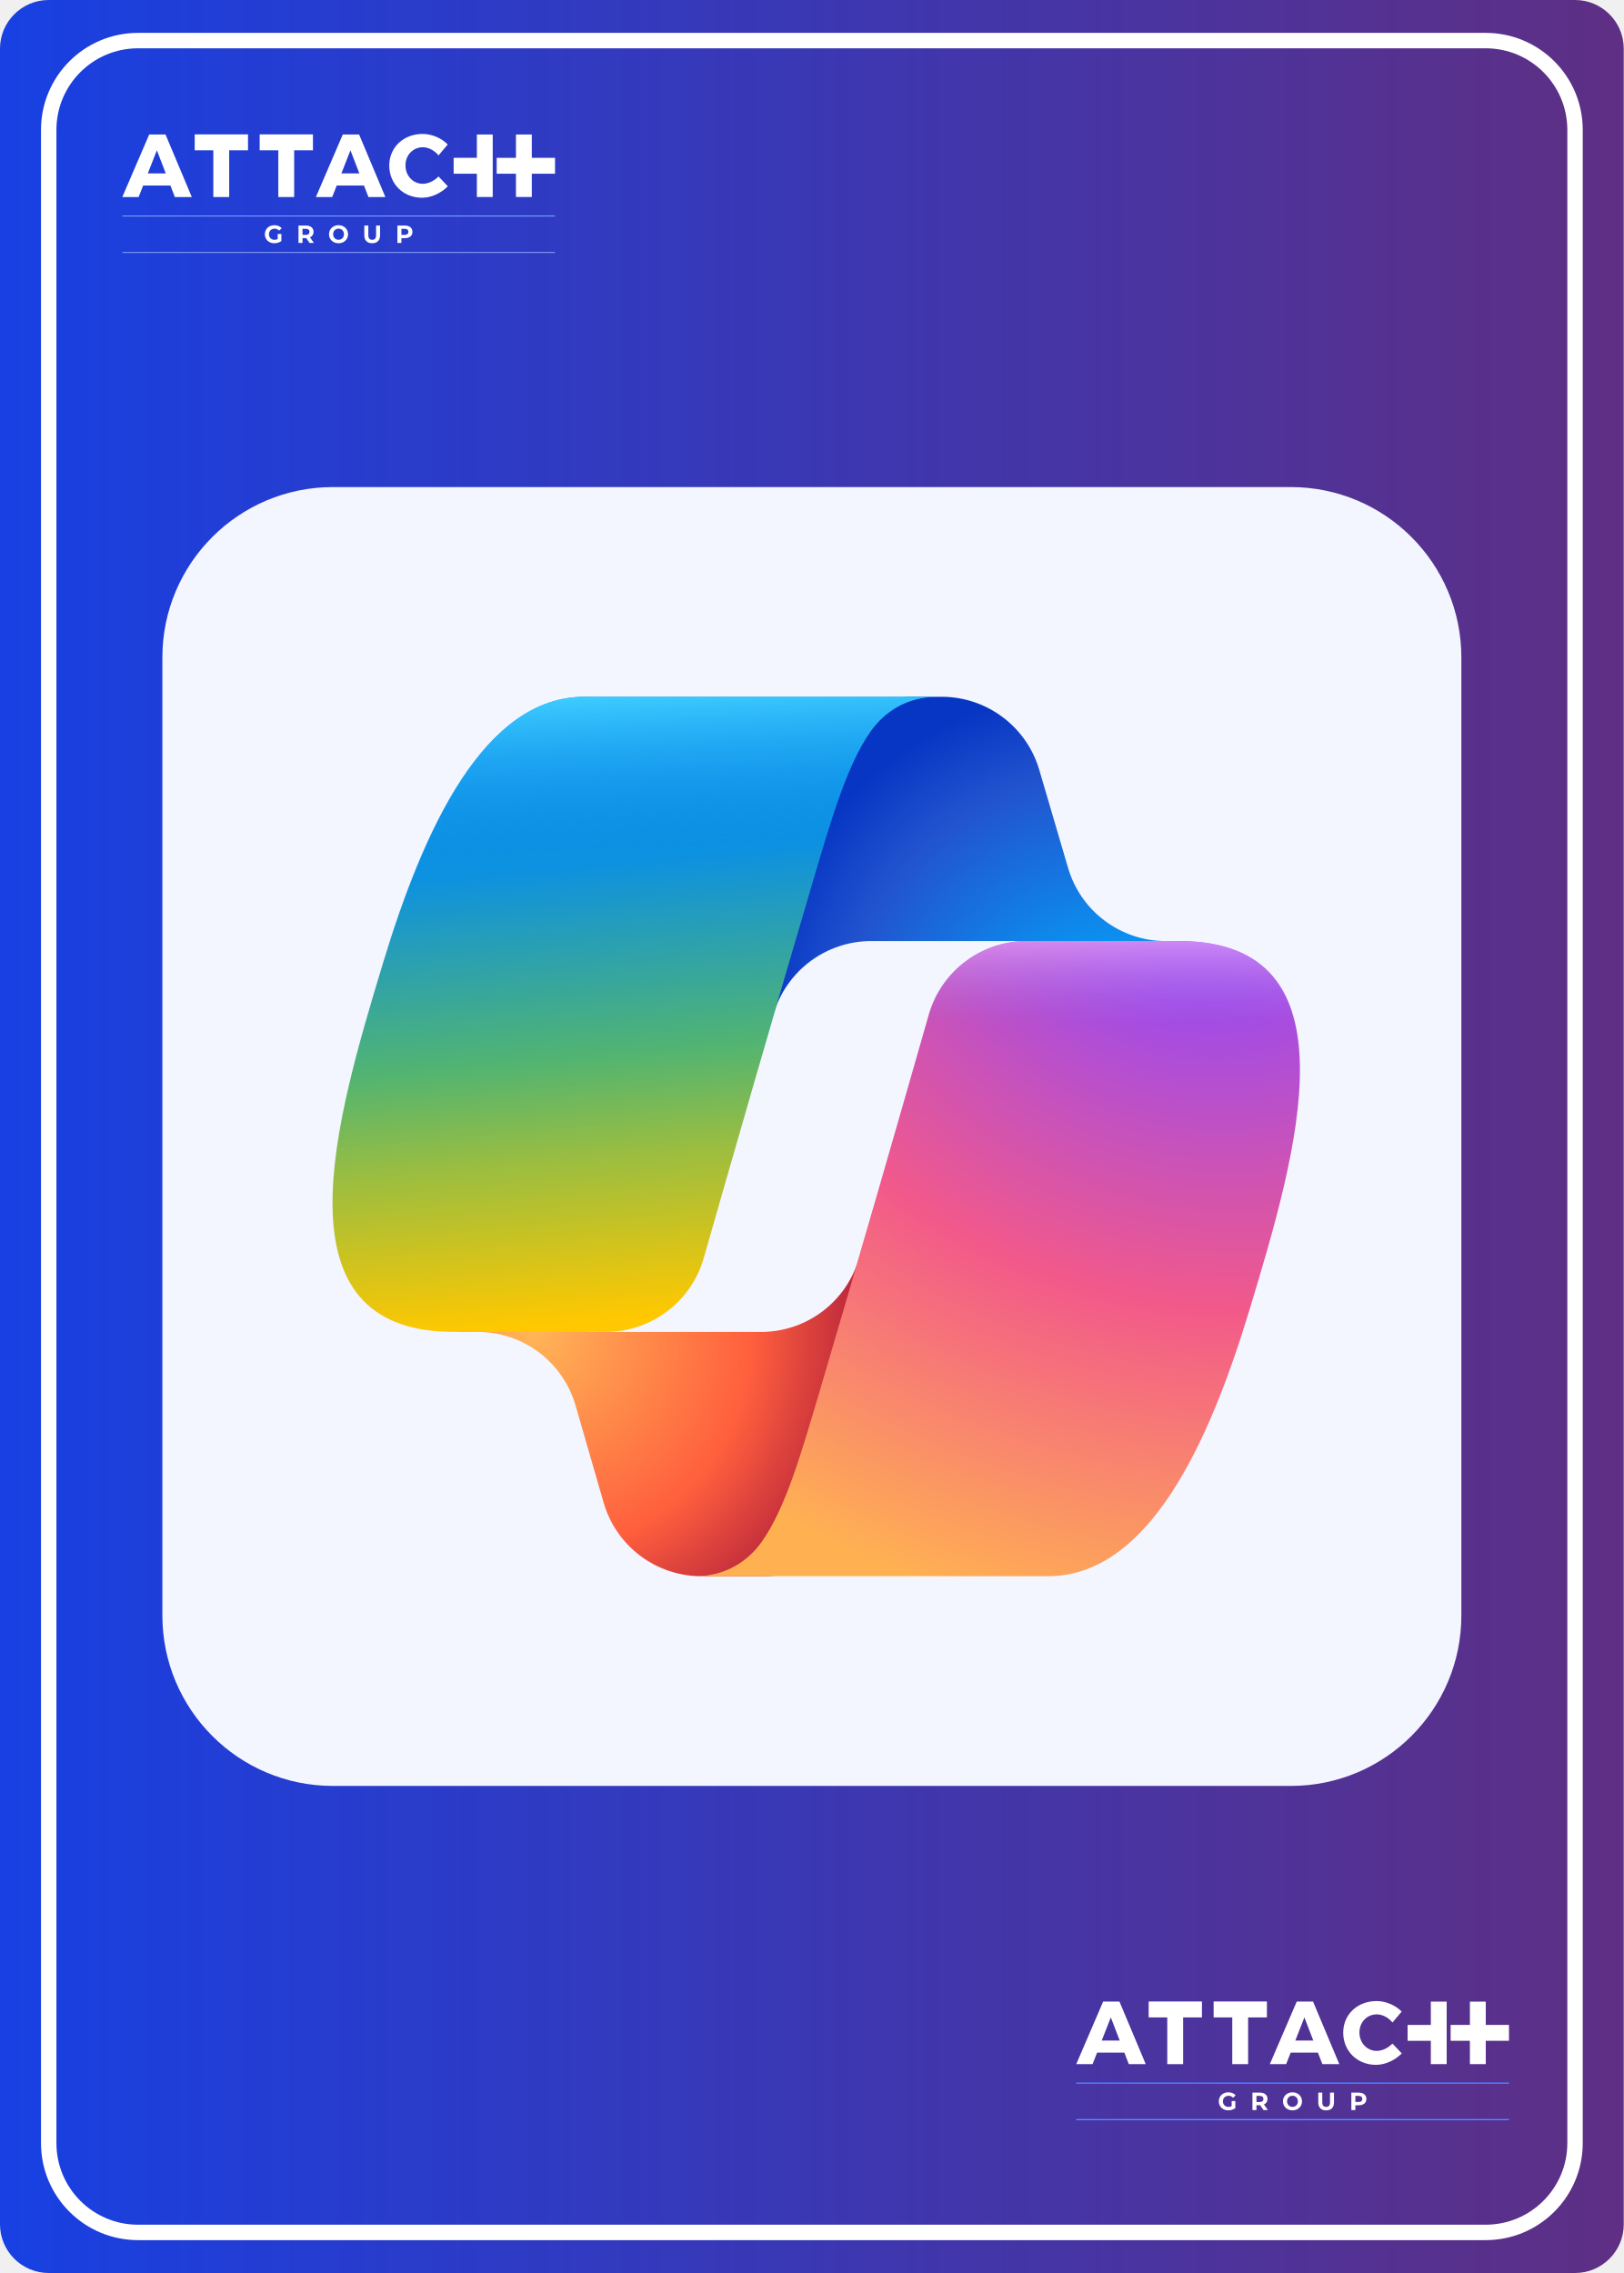
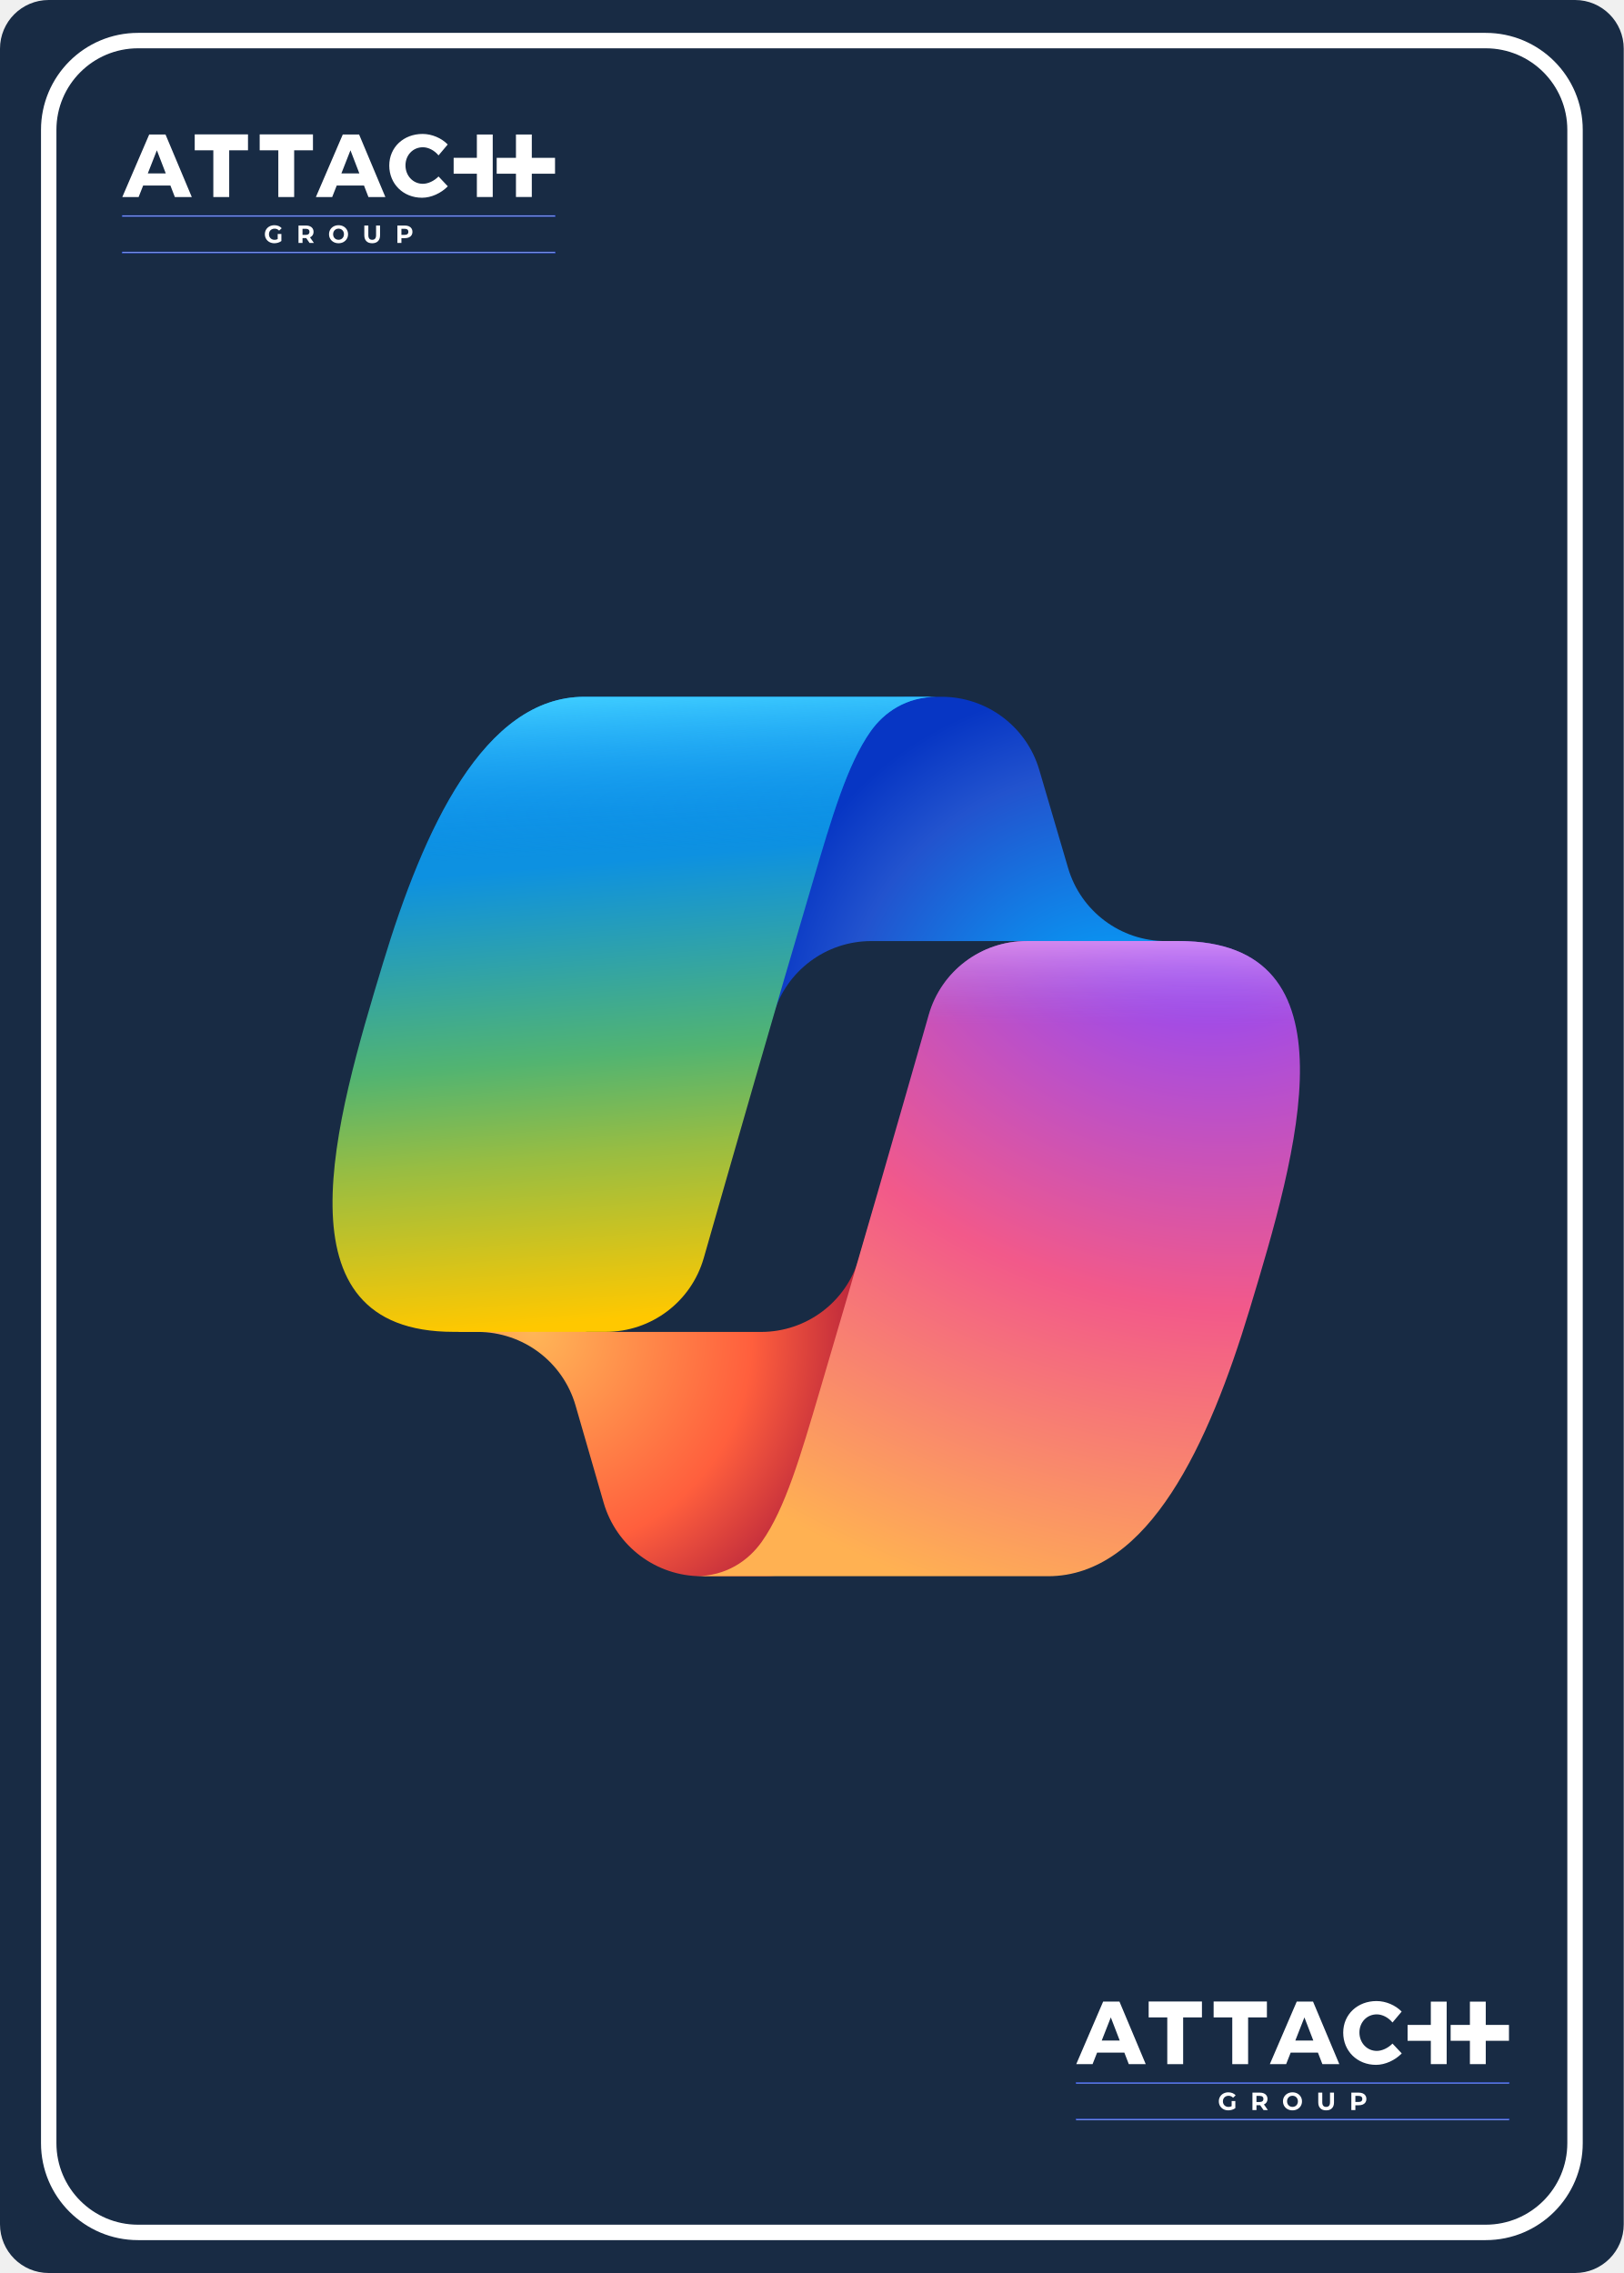
<svg xmlns="http://www.w3.org/2000/svg" viewBox="0 0 400 560" width="600" height="840" role="img">
  <defs>
    <filter id="mono" color-interpolation-filters="sRGB">
      <feColorMatrix type="matrix" values="0 0 0 0 0 0 0 0 0 0 0 0 0 0 0 0 0 0 1 0" />
    </filter>
    <linearGradient id="card-border" x1="0" y1="0" x2="1" y2="0">
      <stop stop-color="#003dff" />
      <stop offset="1" stop-color="#7716a3" />
    </linearGradient>
    <linearGradient id="attach-surface" x1="0" y1="0" x2="1" y2="0">
      <stop stop-color="#1840e2" />
      <stop offset="1" stop-color="#5e2f84" />
    </linearGradient>
    <clipPath id="card-cut">
      <rect width="400" height="560" rx="12" />
    </clipPath>
  </defs>
-   <rect width="400" height="560" rx="12" fill="url(#attach-surface)" />
+   <rect width="400" height="560" rx="12" fill="#182b44" />
  <g transform="translate(30 33) scale(.65)">
    <path d="M59.097 37.906H60.489V40.584C60.131 40.856 59.719 41.063 59.249 41.208C58.779 41.353 58.305 41.426 57.827 41.426C57.144 41.426 56.529 41.281 55.983 40.987C55.437 40.693 55.01 40.29 54.699 39.771C54.388 39.252 54.232 38.665 54.232 38.011C54.232 37.358 54.388 36.771 54.699 36.252C55.01 35.733 55.44 35.327 55.99 35.036C56.54 34.742 57.162 34.597 57.853 34.597C58.428 34.597 58.952 34.695 59.422 34.891C59.892 35.087 60.287 35.37 60.609 35.74L59.632 36.647C59.162 36.15 58.594 35.903 57.929 35.903C57.509 35.903 57.137 35.99 56.811 36.168C56.486 36.346 56.232 36.593 56.048 36.912C55.867 37.231 55.777 37.602 55.777 38.015C55.777 38.429 55.867 38.788 56.048 39.111C56.229 39.43 56.482 39.681 56.804 39.862C57.126 40.044 57.495 40.131 57.907 40.131C58.344 40.131 58.739 40.036 59.093 39.847V37.914L59.097 37.906Z" fill="#ffffff" />
    <path d="M71.168 41.313L69.899 39.474H68.499V41.313H66.977V34.709H69.826C70.409 34.709 70.915 34.807 71.346 35.003C71.776 35.199 72.105 35.475 72.336 35.834C72.568 36.194 72.684 36.618 72.684 37.108C72.684 37.598 72.568 38.022 72.333 38.378C72.098 38.733 71.765 39.006 71.331 39.194L72.807 41.317H71.172L71.168 41.313ZM70.781 36.252C70.543 36.052 70.195 35.954 69.736 35.954H68.496V38.255H69.736C70.192 38.255 70.543 38.153 70.781 37.953C71.02 37.754 71.139 37.471 71.139 37.104C71.139 36.738 71.02 36.447 70.781 36.252Z" fill="#ffffff" />
    <path d="M80.301 40.983C79.751 40.689 79.324 40.279 79.013 39.761C78.702 39.242 78.547 38.657 78.547 38.011C78.547 37.366 78.702 36.782 79.013 36.263C79.324 35.744 79.751 35.337 80.301 35.04C80.851 34.746 81.466 34.597 82.149 34.597C82.833 34.597 83.447 34.746 83.993 35.04C84.54 35.334 84.966 35.744 85.281 36.263C85.596 36.782 85.751 37.366 85.751 38.011C85.751 38.657 85.596 39.242 85.281 39.761C84.966 40.279 84.54 40.686 83.993 40.983C83.447 41.277 82.833 41.426 82.149 41.426C81.466 41.426 80.851 41.277 80.301 40.983ZM83.201 39.855C83.516 39.677 83.762 39.427 83.939 39.104C84.117 38.784 84.207 38.418 84.207 38.008C84.207 37.598 84.117 37.235 83.939 36.912C83.762 36.593 83.516 36.343 83.201 36.161C82.887 35.983 82.536 35.892 82.149 35.892C81.762 35.892 81.408 35.983 81.097 36.161C80.782 36.339 80.536 36.589 80.359 36.912C80.182 37.231 80.091 37.598 80.091 38.008C80.091 38.418 80.182 38.781 80.359 39.104C80.536 39.423 80.782 39.673 81.097 39.855C81.411 40.033 81.762 40.123 82.149 40.123C82.536 40.123 82.887 40.033 83.201 39.855Z" fill="#ffffff" />
    <path d="M92.703 40.642C92.178 40.12 91.918 39.376 91.918 38.407V34.709H93.441V38.349C93.441 39.532 93.929 40.123 94.909 40.123C95.386 40.123 95.748 39.982 96.001 39.695C96.251 39.408 96.377 38.962 96.377 38.352V34.713H97.882V38.41C97.882 39.379 97.621 40.123 97.097 40.646C96.573 41.168 95.842 41.429 94.902 41.429C93.961 41.429 93.231 41.168 92.706 40.646L92.703 40.642Z" fill="#ffffff" />
    <path d="M108.826 35.004C109.256 35.2 109.585 35.475 109.817 35.835C110.048 36.194 110.164 36.618 110.164 37.108C110.164 37.598 110.048 38.015 109.817 38.378C109.585 38.741 109.253 39.017 108.826 39.209C108.396 39.401 107.889 39.496 107.307 39.496H105.98V41.317H104.457V34.713H107.307C107.889 34.713 108.396 34.811 108.826 35.007V35.004ZM108.265 37.95C108.504 37.75 108.623 37.471 108.623 37.105C108.623 36.738 108.504 36.448 108.265 36.252C108.027 36.052 107.679 35.954 107.22 35.954H105.98V38.248H107.22C107.676 38.248 108.027 38.15 108.265 37.95Z" fill="#ffffff" />
    <path d="M8.102 19.546L6.38 23.915H0.199L10.395 0.203H16.572L26.532 23.915H20.116L18.427 19.546H8.094H8.102ZM13.299 6.197L9.856 14.971H16.677L13.299 6.197Z" fill="#ffffff" />
    <path d="M81.465 19.546L79.744 23.915H73.566L83.762 0.203H89.939L99.899 23.915H93.483L91.794 19.546H81.462H81.465ZM86.666 6.197L83.223 14.971H90.044L86.666 6.197Z" fill="#ffffff" />
    <path d="M123.527 3.995L120.048 8.128C118.496 6.23 116.2 5.044 114.106 5.044C110.359 5.044 107.52 8.026 107.52 11.919C107.52 15.813 110.355 18.897 114.106 18.897C116.098 18.897 118.395 17.812 120.048 16.118L123.559 19.844C121.028 22.453 117.277 24.18 113.802 24.18C106.677 24.18 101.375 18.93 101.375 11.985C101.375 5.04 106.814 0 114.008 0C117.52 0 121.165 1.557 123.531 3.995H123.527Z" fill="#ffffff" />
    <path d="M72.455 0.167V6.201H65.331V23.915H59.327V6.201H52.264V0.167H72.455Z" fill="#ffffff" />
    <path d="M47.834 0.167V6.201H40.709V23.915H34.695V6.201H27.643V0.167H47.834Z" fill="#ffffff" />
    <path d="M140.586 23.904H134.578V15.072H125.775V9.049H134.578V0.214H140.586V23.904Z" fill="#ffffff" />
    <path d="M164.196 9.049L164.2 15.072H155.397V23.904H149.39V15.072H142.088V9.049H149.39V0.214H155.397V9.049H164.196Z" fill="#ffffff" />
    <path d="M164.299 30.916V31.28H0.1V30.916H164.299Z" fill="#ffffff" stroke="#1840e2" stroke-width="0.2" />
    <path d="M164.299 44.737V45.101H0.1V44.737H164.299Z" fill="#ffffff" stroke="#1840e2" stroke-width="0.2" />
  </g>
  <g transform="translate(265 493) scale(.65)">
    <path d="M59.097 37.906H60.489V40.584C60.131 40.856 59.719 41.063 59.249 41.208C58.779 41.353 58.305 41.426 57.827 41.426C57.144 41.426 56.529 41.281 55.983 40.987C55.437 40.693 55.01 40.29 54.699 39.771C54.388 39.252 54.232 38.665 54.232 38.011C54.232 37.358 54.388 36.771 54.699 36.252C55.01 35.733 55.44 35.327 55.99 35.036C56.54 34.742 57.162 34.597 57.853 34.597C58.428 34.597 58.952 34.695 59.422 34.891C59.892 35.087 60.287 35.37 60.609 35.74L59.632 36.647C59.162 36.15 58.594 35.903 57.929 35.903C57.509 35.903 57.137 35.99 56.811 36.168C56.486 36.346 56.232 36.593 56.048 36.912C55.867 37.231 55.777 37.602 55.777 38.015C55.777 38.429 55.867 38.788 56.048 39.111C56.229 39.43 56.482 39.681 56.804 39.862C57.126 40.044 57.495 40.131 57.907 40.131C58.344 40.131 58.739 40.036 59.093 39.847V37.914L59.097 37.906Z" fill="#ffffff" />
    <path d="M71.168 41.313L69.899 39.474H68.499V41.313H66.977V34.709H69.826C70.409 34.709 70.915 34.807 71.346 35.003C71.776 35.199 72.105 35.475 72.336 35.834C72.568 36.194 72.684 36.618 72.684 37.108C72.684 37.598 72.568 38.022 72.333 38.378C72.098 38.733 71.765 39.006 71.331 39.194L72.807 41.317H71.172L71.168 41.313ZM70.781 36.252C70.543 36.052 70.195 35.954 69.736 35.954H68.496V38.255H69.736C70.192 38.255 70.543 38.153 70.781 37.953C71.02 37.754 71.139 37.471 71.139 37.104C71.139 36.738 71.02 36.447 70.781 36.252Z" fill="#ffffff" />
    <path d="M80.301 40.983C79.751 40.689 79.324 40.279 79.013 39.761C78.702 39.242 78.547 38.657 78.547 38.011C78.547 37.366 78.702 36.782 79.013 36.263C79.324 35.744 79.751 35.337 80.301 35.04C80.851 34.746 81.466 34.597 82.149 34.597C82.833 34.597 83.447 34.746 83.993 35.04C84.54 35.334 84.966 35.744 85.281 36.263C85.596 36.782 85.751 37.366 85.751 38.011C85.751 38.657 85.596 39.242 85.281 39.761C84.966 40.279 84.54 40.686 83.993 40.983C83.447 41.277 82.833 41.426 82.149 41.426C81.466 41.426 80.851 41.277 80.301 40.983ZM83.201 39.855C83.516 39.677 83.762 39.427 83.939 39.104C84.117 38.784 84.207 38.418 84.207 38.008C84.207 37.598 84.117 37.235 83.939 36.912C83.762 36.593 83.516 36.343 83.201 36.161C82.887 35.983 82.536 35.892 82.149 35.892C81.762 35.892 81.408 35.983 81.097 36.161C80.782 36.339 80.536 36.589 80.359 36.912C80.182 37.231 80.091 37.598 80.091 38.008C80.091 38.418 80.182 38.781 80.359 39.104C80.536 39.423 80.782 39.673 81.097 39.855C81.411 40.033 81.762 40.123 82.149 40.123C82.536 40.123 82.887 40.033 83.201 39.855Z" fill="#ffffff" />
    <path d="M92.703 40.642C92.178 40.12 91.918 39.376 91.918 38.407V34.709H93.441V38.349C93.441 39.532 93.929 40.123 94.909 40.123C95.386 40.123 95.748 39.982 96.001 39.695C96.251 39.408 96.377 38.962 96.377 38.352V34.713H97.882V38.41C97.882 39.379 97.621 40.123 97.097 40.646C96.573 41.168 95.842 41.429 94.902 41.429C93.961 41.429 93.231 41.168 92.706 40.646L92.703 40.642Z" fill="#ffffff" />
    <path d="M108.826 35.004C109.256 35.2 109.585 35.475 109.817 35.835C110.048 36.194 110.164 36.618 110.164 37.108C110.164 37.598 110.048 38.015 109.817 38.378C109.585 38.741 109.253 39.017 108.826 39.209C108.396 39.401 107.889 39.496 107.307 39.496H105.98V41.317H104.457V34.713H107.307C107.889 34.713 108.396 34.811 108.826 35.007V35.004ZM108.265 37.95C108.504 37.75 108.623 37.471 108.623 37.105C108.623 36.738 108.504 36.448 108.265 36.252C108.027 36.052 107.679 35.954 107.22 35.954H105.98V38.248H107.22C107.676 38.248 108.027 38.15 108.265 37.95Z" fill="#ffffff" />
    <path d="M8.102 19.546L6.38 23.915H0.199L10.395 0.203H16.572L26.532 23.915H20.116L18.427 19.546H8.094H8.102ZM13.299 6.197L9.856 14.971H16.677L13.299 6.197Z" fill="#ffffff" />
    <path d="M81.465 19.546L79.744 23.915H73.566L83.762 0.203H89.939L99.899 23.915H93.483L91.794 19.546H81.462H81.465ZM86.666 6.197L83.223 14.971H90.044L86.666 6.197Z" fill="#ffffff" />
    <path d="M123.527 3.995L120.048 8.128C118.496 6.23 116.2 5.044 114.106 5.044C110.359 5.044 107.52 8.026 107.52 11.919C107.52 15.813 110.355 18.897 114.106 18.897C116.098 18.897 118.395 17.812 120.048 16.118L123.559 19.844C121.028 22.453 117.277 24.18 113.802 24.18C106.677 24.18 101.375 18.93 101.375 11.985C101.375 5.04 106.814 0 114.008 0C117.52 0 121.165 1.557 123.531 3.995H123.527Z" fill="#ffffff" />
    <path d="M72.455 0.167V6.201H65.331V23.915H59.327V6.201H52.264V0.167H72.455Z" fill="#ffffff" />
    <path d="M47.834 0.167V6.201H40.709V23.915H34.695V6.201H27.643V0.167H47.834Z" fill="#ffffff" />
    <path d="M140.586 23.904H134.578V15.072H125.775V9.049H134.578V0.214H140.586V23.904Z" fill="#ffffff" />
    <path d="M164.196 9.049L164.2 15.072H155.397V23.904H149.39V15.072H142.088V9.049H149.39V0.214H155.397V9.049H164.196Z" fill="#ffffff" />
    <path d="M164.299 30.916V31.28H0.1V30.916H164.299Z" fill="#ffffff" stroke="#1840e2" stroke-width="0.2" />
    <path d="M164.299 44.737V45.101H0.1V44.737H164.299Z" fill="#ffffff" stroke="#1840e2" stroke-width="0.2" />
  </g>
-   <rect x="40" y="120" width="320" height="320" rx="42" fill="#f3f5ff" />
  <svg width="260" height="260" fill="none" x="70" y="150" viewBox="0 0 120 120">
    <path fill="url(#a)" d="M85.855 18.313A11.574 11.574 0 0 0 74.75 10h-3.379a11.574 11.574 0 0 0-11.384 9.485L54.2 51.018l1.436-4.913a11.574 11.574 0 0 1 11.11-8.327H86.38l8.235 3.207 7.937-3.207h-2.316a11.574 11.574 0 0 1-11.105-8.313z" />
    <path fill="url(#b)" d="M36.326 101.64A11.574 11.574 0 0 0 47.445 110h7.176c6.276 0 11.409-5.002 11.57-11.277l.781-30.405-1.634 5.583a11.574 11.574 0 0 1-11.108 8.321H34.432l-7.058-3.829-7.641 3.83h2.278c5.154 0 9.687 3.408 11.119 8.36z" />
    <path fill="url(#c)" d="M74.248 10H34.15c-11.457 0-18.33 15.142-22.913 30.283-5.43 17.939-12.534 41.93 8.02 41.93H36.57c5.174 0 9.716-3.421 11.138-8.396 3.01-10.531 8.286-28.903 12.43-42.889 2.105-7.107 3.86-13.211 6.551-17.012C68.2 11.785 70.715 10 74.248 10" />
    <path fill="url(#d)" d="M74.248 10H34.15c-11.457 0-18.33 15.142-22.913 30.283-5.43 17.939-12.534 41.93 8.02 41.93H36.57c5.174 0 9.716-3.421 11.138-8.396 3.01-10.531 8.286-28.903 12.43-42.889 2.105-7.107 3.86-13.211 6.551-17.012C68.2 11.785 70.715 10 74.248 10" />
    <path fill="url(#e)" d="M46.744 110h40.099c11.456 0 18.33-15.144 22.913-30.288 5.429-17.942 12.533-41.937-8.02-41.937H84.422a11.576 11.576 0 0 0-11.138 8.396c-3.01 10.533-8.286 28.909-12.43 42.897-2.106 7.109-3.86 13.214-6.552 17.016-1.51 2.131-4.025 3.916-7.558 3.916" />
    <path fill="url(#f)" d="M46.744 110h40.099c11.456 0 18.33-15.144 22.913-30.288 5.429-17.942 12.533-41.937-8.02-41.937H84.422a11.576 11.576 0 0 0-11.138 8.396c-3.01 10.533-8.286 28.909-12.43 42.897-2.106 7.109-3.86 13.214-6.552 17.016-1.51 2.131-4.025 3.916-7.558 3.916" />
    <defs>
      <radialGradient id="a" cx="0" cy="0" r="1" gradientTransform="matrix(-27.40125 -33.47302 31.47539 -25.76598 95.512 51.286)" gradientUnits="userSpaceOnUse">
        <stop offset=".096" stop-color="#00AEFF" />
        <stop offset=".773" stop-color="#2253CE" />
        <stop offset="1" stop-color="#0736C4" />
      </radialGradient>
      <radialGradient id="b" cx="0" cy="0" r="1" gradientTransform="rotate(51.84 -70.254 70.14)scale(39.9779 38.7796)" gradientUnits="userSpaceOnUse">
        <stop stop-color="#FFB657" />
        <stop offset=".634" stop-color="#FF5F3D" />
        <stop offset=".923" stop-color="#C02B3C" />
      </radialGradient>
      <radialGradient id="e" cx="0" cy="0" r="1" gradientTransform="matrix(-31.67773 90.58917 -108.5232 -37.949 103.796 30.703)" gradientUnits="userSpaceOnUse">
        <stop offset=".066" stop-color="#8C48FF" />
        <stop offset=".5" stop-color="#F2598A" />
        <stop offset=".896" stop-color="#FFB152" />
      </radialGradient>
      <linearGradient id="c" x1="31.75" x2="37.471" y1="18.75" y2="84.938" gradientUnits="userSpaceOnUse">
        <stop offset=".156" stop-color="#0D91E1" />
        <stop offset=".487" stop-color="#52B471" />
        <stop offset=".652" stop-color="#98BD42" />
        <stop offset=".937" stop-color="#FFC800" />
      </linearGradient>
      <linearGradient id="d" x1="36.75" x2="39.874" y1="10" y2="82.213" gradientUnits="userSpaceOnUse">
        <stop stop-color="#3DCBFF" />
        <stop offset=".247" stop-color="#0588F7" stop-opacity="0" />
      </linearGradient>
      <linearGradient id="f" x1="106.964" x2="106.923" y1="33.365" y2="53.037" gradientUnits="userSpaceOnUse">
        <stop offset=".058" stop-color="#F8ADFA" />
        <stop offset=".708" stop-color="#A86EDD" stop-opacity="0" />
      </linearGradient>
    </defs>
  </svg>
  <rect x="12" y="10" width="376" height="540" rx="22" fill="none" stroke="#ffffff" stroke-width="3.8" />
</svg>
